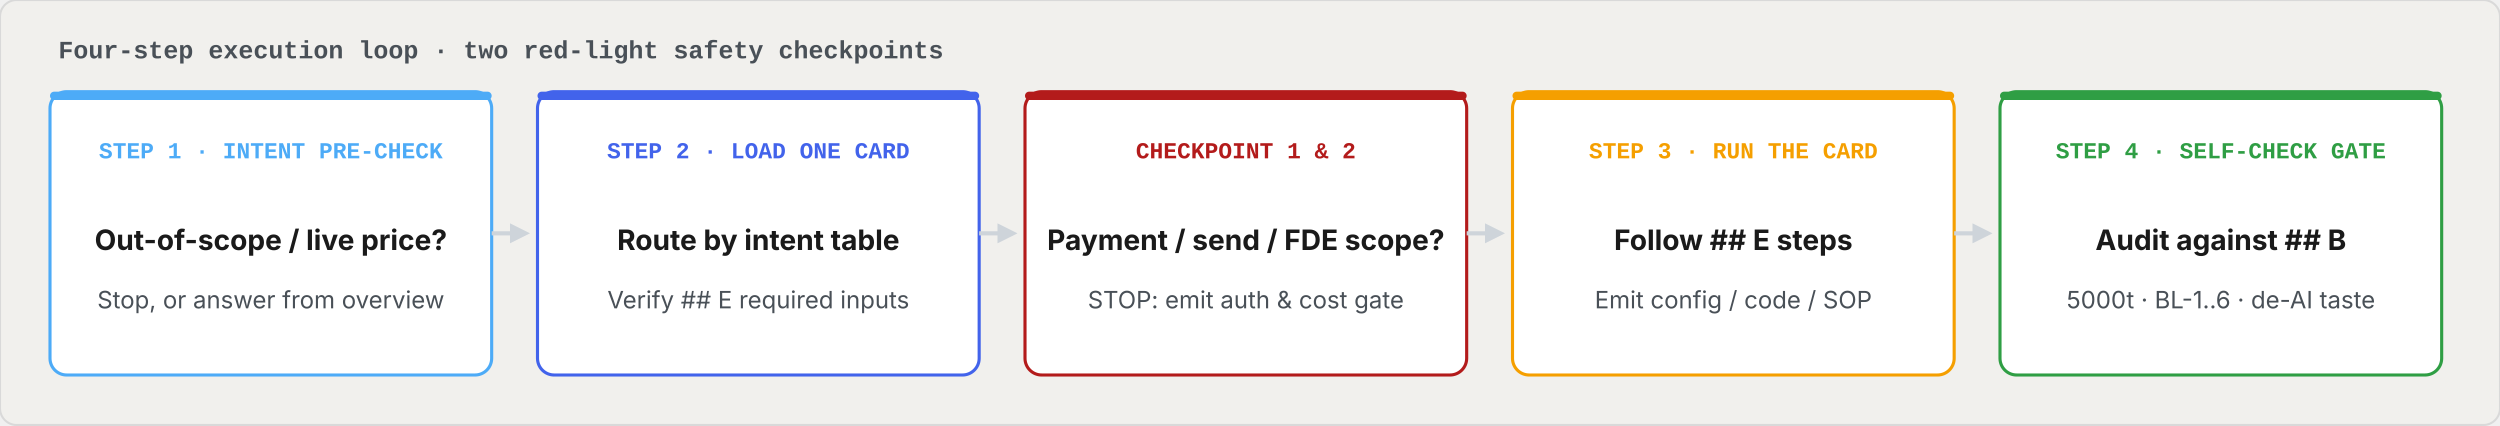
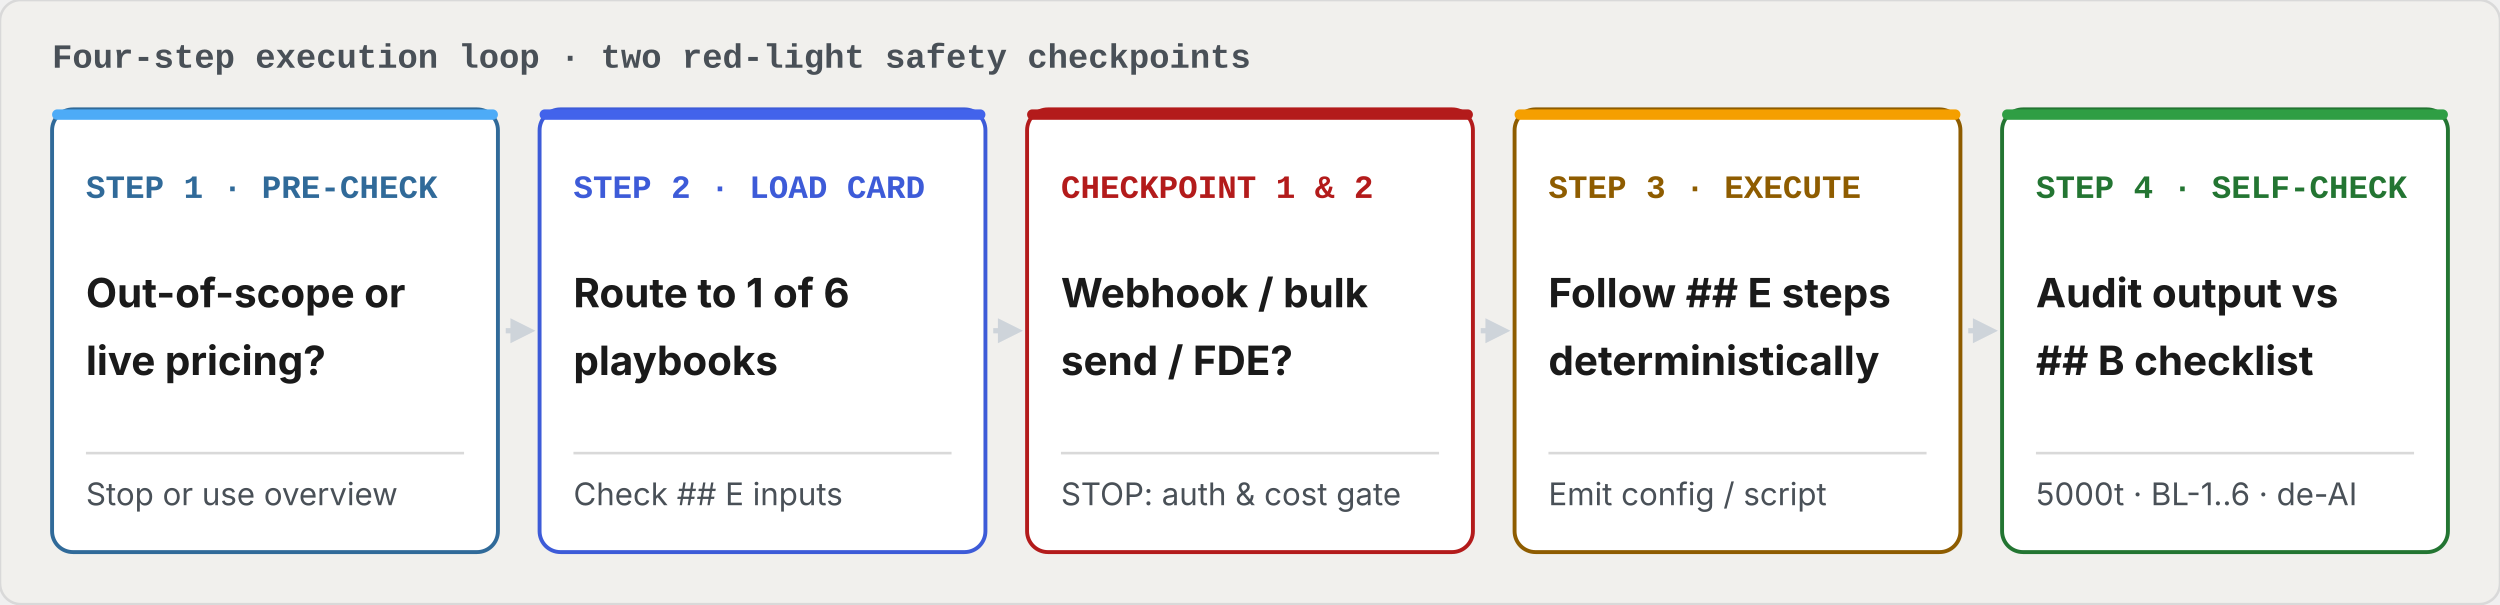
- <svg xmlns="http://www.w3.org/2000/svg" viewBox="0 0 1200 204" width="100%" role="img" aria-labelledby="t">
+ <svg xmlns="http://www.w3.org/2000/svg" viewBox="0 0 960 232" width="100%" role="img" aria-labelledby="t">
  <defs>
    <marker id="ar2" viewBox="0 0 10 10" refX="6" refY="5" markerWidth="6" markerHeight="6" orient="auto-start-reverse">
      <path d="M 0 1 L 8 5 L 0 9 z" fill="#ced4da" />
    </marker>
  </defs>
-   <rect width="1200" height="204" rx="8" fill="#f1f0ed" stroke="#d9d9d9" stroke-width="1" />
-   <text x="28" y="28" fill="#495057" font-family="ui-monospace, SFMono-Regular, Menlo, Consolas, 'Liberation Mono', monospace" font-size="12" font-weight="600">Four-step execution loop · two red-light safety checkpoints</text>
-   <g transform="translate(24, 44)">
-     <rect width="212" height="136" rx="8" fill="#ffffff" stroke="#4dabf7" stroke-width="1.5" />
-     <rect x="0" y="0" width="212" height="4" rx="2" fill="#4dabf7" />
-     <text x="106" y="32" fill="#4dabf7" font-family="ui-monospace, SFMono-Regular, Menlo, Consolas, 'Liberation Mono', monospace" font-size="11" font-weight="700" text-anchor="middle">STEP 1 · INTENT PRE-CHECK</text>
-     <text x="106" y="76" fill="#1a1a1a" font-family="system-ui, -apple-system, 'Segoe UI', 'Helvetica Neue', 'Microsoft YaHei', sans-serif" font-size="13.5" font-weight="700" text-anchor="middle">Out-of-scope / live price?</text>
-     <text x="106" y="104" fill="#495057" font-family="system-ui, -apple-system, 'Segoe UI', 'Helvetica Neue', 'Microsoft YaHei', sans-serif" font-size="11.5" text-anchor="middle">Stop, or answer from overview</text>
+   <rect width="960" height="232" rx="8" fill="#f1f0ed" stroke="#d9d9d9" stroke-width="1" />
+   <text x="20" y="26" fill="#495057" font-family="ui-monospace, SFMono-Regular, Menlo, Consolas, 'Liberation Mono', monospace" font-size="13" font-weight="600">Four-step execution loop · two red-light safety checkpoints</text>
+   <g transform="translate(20.0, 42)">
+     <rect width="171.2" height="170" rx="8" fill="#ffffff" stroke="#306a99" stroke-width="1.5" />
+     <rect x="0" y="0" width="171.2" height="4" rx="2" fill="#4dabf7" />
+     <text x="13" y="34" fill="#306a99" font-family="ui-monospace, SFMono-Regular, Menlo, Consolas, 'Liberation Mono', monospace" font-size="12.5" font-weight="700">STEP 1 · PRE-CHECK</text>
+     <text x="13" y="76" fill="#1a1a1a" font-family="system-ui, -apple-system, 'Segoe UI', 'Helvetica Neue', 'Microsoft YaHei', sans-serif" font-size="15.5" font-weight="700">Out-of-scope or</text>
+     <text x="13" y="102" fill="#1a1a1a" font-family="system-ui, -apple-system, 'Segoe UI', 'Helvetica Neue', 'Microsoft YaHei', sans-serif" font-size="15.5" font-weight="700">live pricing?</text>
+     <line x1="13" y1="132" x2="158.2" y2="132" stroke="#d9d9d9" stroke-width="1" />
+     <text x="13" y="152" fill="#495057" font-family="system-ui, -apple-system, 'Segoe UI', 'Helvetica Neue', 'Microsoft YaHei', sans-serif" font-size="12">Stop or use overview</text>
  </g>
-   <path d="M 236 112 L 252 112" stroke="#ced4da" stroke-width="2" marker-end="url(#ar2)" />
-   <g transform="translate(258, 44)">
-     <rect width="212" height="136" rx="8" fill="#ffffff" stroke="#4263eb" stroke-width="1.5" />
-     <rect x="0" y="0" width="212" height="4" rx="2" fill="#4263eb" />
-     <text x="106" y="32" fill="#4263eb" font-family="ui-monospace, SFMono-Regular, Menlo, Consolas, 'Liberation Mono', monospace" font-size="11" font-weight="700" text-anchor="middle">STEP 2 · LOAD ONE CARD</text>
-     <text x="106" y="76" fill="#1a1a1a" font-family="system-ui, -apple-system, 'Segoe UI', 'Helvetica Neue', 'Microsoft YaHei', sans-serif" font-size="13.5" font-weight="700" text-anchor="middle">Route by intent table</text>
-     <text x="106" y="104" fill="#495057" font-family="system-ui, -apple-system, 'Segoe UI', 'Helvetica Neue', 'Microsoft YaHei', sans-serif" font-size="11.5" text-anchor="middle">Verify ## E required inputs</text>
+   <path d="M 194.2 127 L 203.2 127" stroke="#ced4da" stroke-width="2" marker-end="url(#ar2)" />
+   <g transform="translate(207.2, 42)">
+     <rect width="171.2" height="170" rx="8" fill="#ffffff" stroke="#3d5bd8" stroke-width="1.5" />
+     <rect x="0" y="0" width="171.2" height="4" rx="2" fill="#4263eb" />
+     <text x="13" y="34" fill="#3d5bd8" font-family="ui-monospace, SFMono-Regular, Menlo, Consolas, 'Liberation Mono', monospace" font-size="12.5" font-weight="700">STEP 2 · LOAD CARD</text>
+     <text x="13" y="76" fill="#1a1a1a" font-family="system-ui, -apple-system, 'Segoe UI', 'Helvetica Neue', 'Microsoft YaHei', sans-serif" font-size="15.5" font-weight="700">Route to 1 of 6</text>
+     <text x="13" y="102" fill="#1a1a1a" font-family="system-ui, -apple-system, 'Segoe UI', 'Helvetica Neue', 'Microsoft YaHei', sans-serif" font-size="15.5" font-weight="700">playbooks</text>
+     <line x1="13" y1="132" x2="158.2" y2="132" stroke="#d9d9d9" stroke-width="1" />
+     <text x="13" y="152" fill="#495057" font-family="system-ui, -apple-system, 'Segoe UI', 'Helvetica Neue', 'Microsoft YaHei', sans-serif" font-size="12">Check ## E inputs</text>
  </g>
-   <path d="M 470 112 L 486 112" stroke="#ced4da" stroke-width="2" marker-end="url(#ar2)" />
-   <g transform="translate(492, 44)">
-     <rect width="212" height="136" rx="8" fill="#ffffff" stroke="#b31b1b" stroke-width="1.5" />
-     <rect x="0" y="0" width="212" height="4" rx="2" fill="#b31b1b" />
-     <text x="106" y="32" fill="#b31b1b" font-family="ui-monospace, SFMono-Regular, Menlo, Consolas, 'Liberation Mono', monospace" font-size="11" font-weight="700" text-anchor="middle">CHECKPOINT 1 &amp; 2</text>
-     <text x="106" y="76" fill="#1a1a1a" font-family="system-ui, -apple-system, 'Segoe UI', 'Helvetica Neue', 'Microsoft YaHei', sans-serif" font-size="13.5" font-weight="700" text-anchor="middle">Payment / send / FDE scope?</text>
-     <text x="106" y="104" fill="#495057" font-family="system-ui, -apple-system, 'Segoe UI', 'Helvetica Neue', 'Microsoft YaHei', sans-serif" font-size="11.5" text-anchor="middle">STOP: emit auth &amp; cost gate</text>
+   <path d="M 381.4 127 L 390.4 127" stroke="#ced4da" stroke-width="2" marker-end="url(#ar2)" />
+   <g transform="translate(394.4, 42)">
+     <rect width="171.2" height="170" rx="8" fill="#ffffff" stroke="#b31b1b" stroke-width="1.5" />
+     <rect x="0" y="0" width="171.2" height="4" rx="2" fill="#b31b1b" />
+     <text x="13" y="34" fill="#b31b1b" font-family="ui-monospace, SFMono-Regular, Menlo, Consolas, 'Liberation Mono', monospace" font-size="12.5" font-weight="700">CHECKPOINT 1 &amp; 2</text>
+     <text x="13" y="76" fill="#1a1a1a" font-family="system-ui, -apple-system, 'Segoe UI', 'Helvetica Neue', 'Microsoft YaHei', sans-serif" font-size="15.5" font-weight="700">Webhook / bulk</text>
+     <text x="13" y="102" fill="#1a1a1a" font-family="system-ui, -apple-system, 'Segoe UI', 'Helvetica Neue', 'Microsoft YaHei', sans-serif" font-size="15.5" font-weight="700">send / FDE?</text>
+     <line x1="13" y1="132" x2="158.2" y2="132" stroke="#d9d9d9" stroke-width="1" />
+     <text x="13" y="152" fill="#495057" font-family="system-ui, -apple-system, 'Segoe UI', 'Helvetica Neue', 'Microsoft YaHei', sans-serif" font-size="12">STOP: auth &amp; cost gate</text>
  </g>
-   <path d="M 704 112 L 720 112" stroke="#ced4da" stroke-width="2" marker-end="url(#ar2)" />
-   <g transform="translate(726, 44)">
-     <rect width="212" height="136" rx="8" fill="#ffffff" stroke="#f59f00" stroke-width="1.5" />
-     <rect x="0" y="0" width="212" height="4" rx="2" fill="#f59f00" />
-     <text x="106" y="32" fill="#f59f00" font-family="ui-monospace, SFMono-Regular, Menlo, Consolas, 'Liberation Mono', monospace" font-size="11" font-weight="700" text-anchor="middle">STEP 3 · RUN THE CARD</text>
-     <text x="106" y="76" fill="#1a1a1a" font-family="system-ui, -apple-system, 'Segoe UI', 'Helvetica Neue', 'Microsoft YaHei', sans-serif" font-size="13.5" font-weight="700" text-anchor="middle">Follow ## E steps</text>
-     <text x="106" y="104" fill="#495057" font-family="system-ui, -apple-system, 'Segoe UI', 'Helvetica Neue', 'Microsoft YaHei', sans-serif" font-size="11.5" text-anchor="middle">Emit config / code / SOP</text>
+   <path d="M 568.6 127 L 577.6 127" stroke="#ced4da" stroke-width="2" marker-end="url(#ar2)" />
+   <g transform="translate(581.6, 42)">
+     <rect width="171.2" height="170" rx="8" fill="#ffffff" stroke="#8e5c00" stroke-width="1.5" />
+     <rect x="0" y="0" width="171.2" height="4" rx="2" fill="#f59f00" />
+     <text x="13" y="34" fill="#8e5c00" font-family="ui-monospace, SFMono-Regular, Menlo, Consolas, 'Liberation Mono', monospace" font-size="12.5" font-weight="700">STEP 3 · EXECUTE</text>
+     <text x="13" y="76" fill="#1a1a1a" font-family="system-ui, -apple-system, 'Segoe UI', 'Helvetica Neue', 'Microsoft YaHei', sans-serif" font-size="15.5" font-weight="700">Follow ## E steps</text>
+     <text x="13" y="102" fill="#1a1a1a" font-family="system-ui, -apple-system, 'Segoe UI', 'Helvetica Neue', 'Microsoft YaHei', sans-serif" font-size="15.5" font-weight="700">deterministically</text>
+     <line x1="13" y1="132" x2="158.2" y2="132" stroke="#d9d9d9" stroke-width="1" />
+     <text x="13" y="152" fill="#495057" font-family="system-ui, -apple-system, 'Segoe UI', 'Helvetica Neue', 'Microsoft YaHei', sans-serif" font-size="12">Emit config / script</text>
  </g>
-   <path d="M 938 112 L 954 112" stroke="#ced4da" stroke-width="2" marker-end="url(#ar2)" />
-   <g transform="translate(960, 44)">
-     <rect width="212" height="136" rx="8" fill="#ffffff" stroke="#2f9e44" stroke-width="1.5" />
-     <rect x="0" y="0" width="212" height="4" rx="2" fill="#2f9e44" />
-     <text x="106" y="32" fill="#2f9e44" font-family="ui-monospace, SFMono-Regular, Menlo, Consolas, 'Liberation Mono', monospace" font-size="11" font-weight="700" text-anchor="middle">STEP 4 · SELF-CHECK GATE</text>
-     <text x="106" y="76" fill="#1a1a1a" font-family="system-ui, -apple-system, 'Segoe UI', 'Helvetica Neue', 'Microsoft YaHei', sans-serif" font-size="13.5" font-weight="700" text-anchor="middle">Audit against ## B</text>
-     <text x="106" y="104" fill="#495057" font-family="system-ui, -apple-system, 'Segoe UI', 'Helvetica Neue', 'Microsoft YaHei', sans-serif" font-size="11.5" text-anchor="middle">5000t · BL-1..6 · de-AI taste</text>
+   <path d="M 755.8 127 L 764.8 127" stroke="#ced4da" stroke-width="2" marker-end="url(#ar2)" />
+   <g transform="translate(768.8, 42)">
+     <rect width="171.2" height="170" rx="8" fill="#ffffff" stroke="#237532" stroke-width="1.5" />
+     <rect x="0" y="0" width="171.2" height="4" rx="2" fill="#2f9e44" />
+     <text x="13" y="34" fill="#237532" font-family="ui-monospace, SFMono-Regular, Menlo, Consolas, 'Liberation Mono', monospace" font-size="12.5" font-weight="700">STEP 4 · SELF-CHECK</text>
+     <text x="13" y="76" fill="#1a1a1a" font-family="system-ui, -apple-system, 'Segoe UI', 'Helvetica Neue', 'Microsoft YaHei', sans-serif" font-size="15.5" font-weight="700">Audit output vs</text>
+     <text x="13" y="102" fill="#1a1a1a" font-family="system-ui, -apple-system, 'Segoe UI', 'Helvetica Neue', 'Microsoft YaHei', sans-serif" font-size="15.5" font-weight="700">## B checklist</text>
+     <line x1="13" y1="132" x2="158.2" y2="132" stroke="#d9d9d9" stroke-width="1" />
+     <text x="13" y="152" fill="#495057" font-family="system-ui, -apple-system, 'Segoe UI', 'Helvetica Neue', 'Microsoft YaHei', sans-serif" font-size="12">5000t · BL-1..6 · de-AI</text>
  </g>
</svg>
